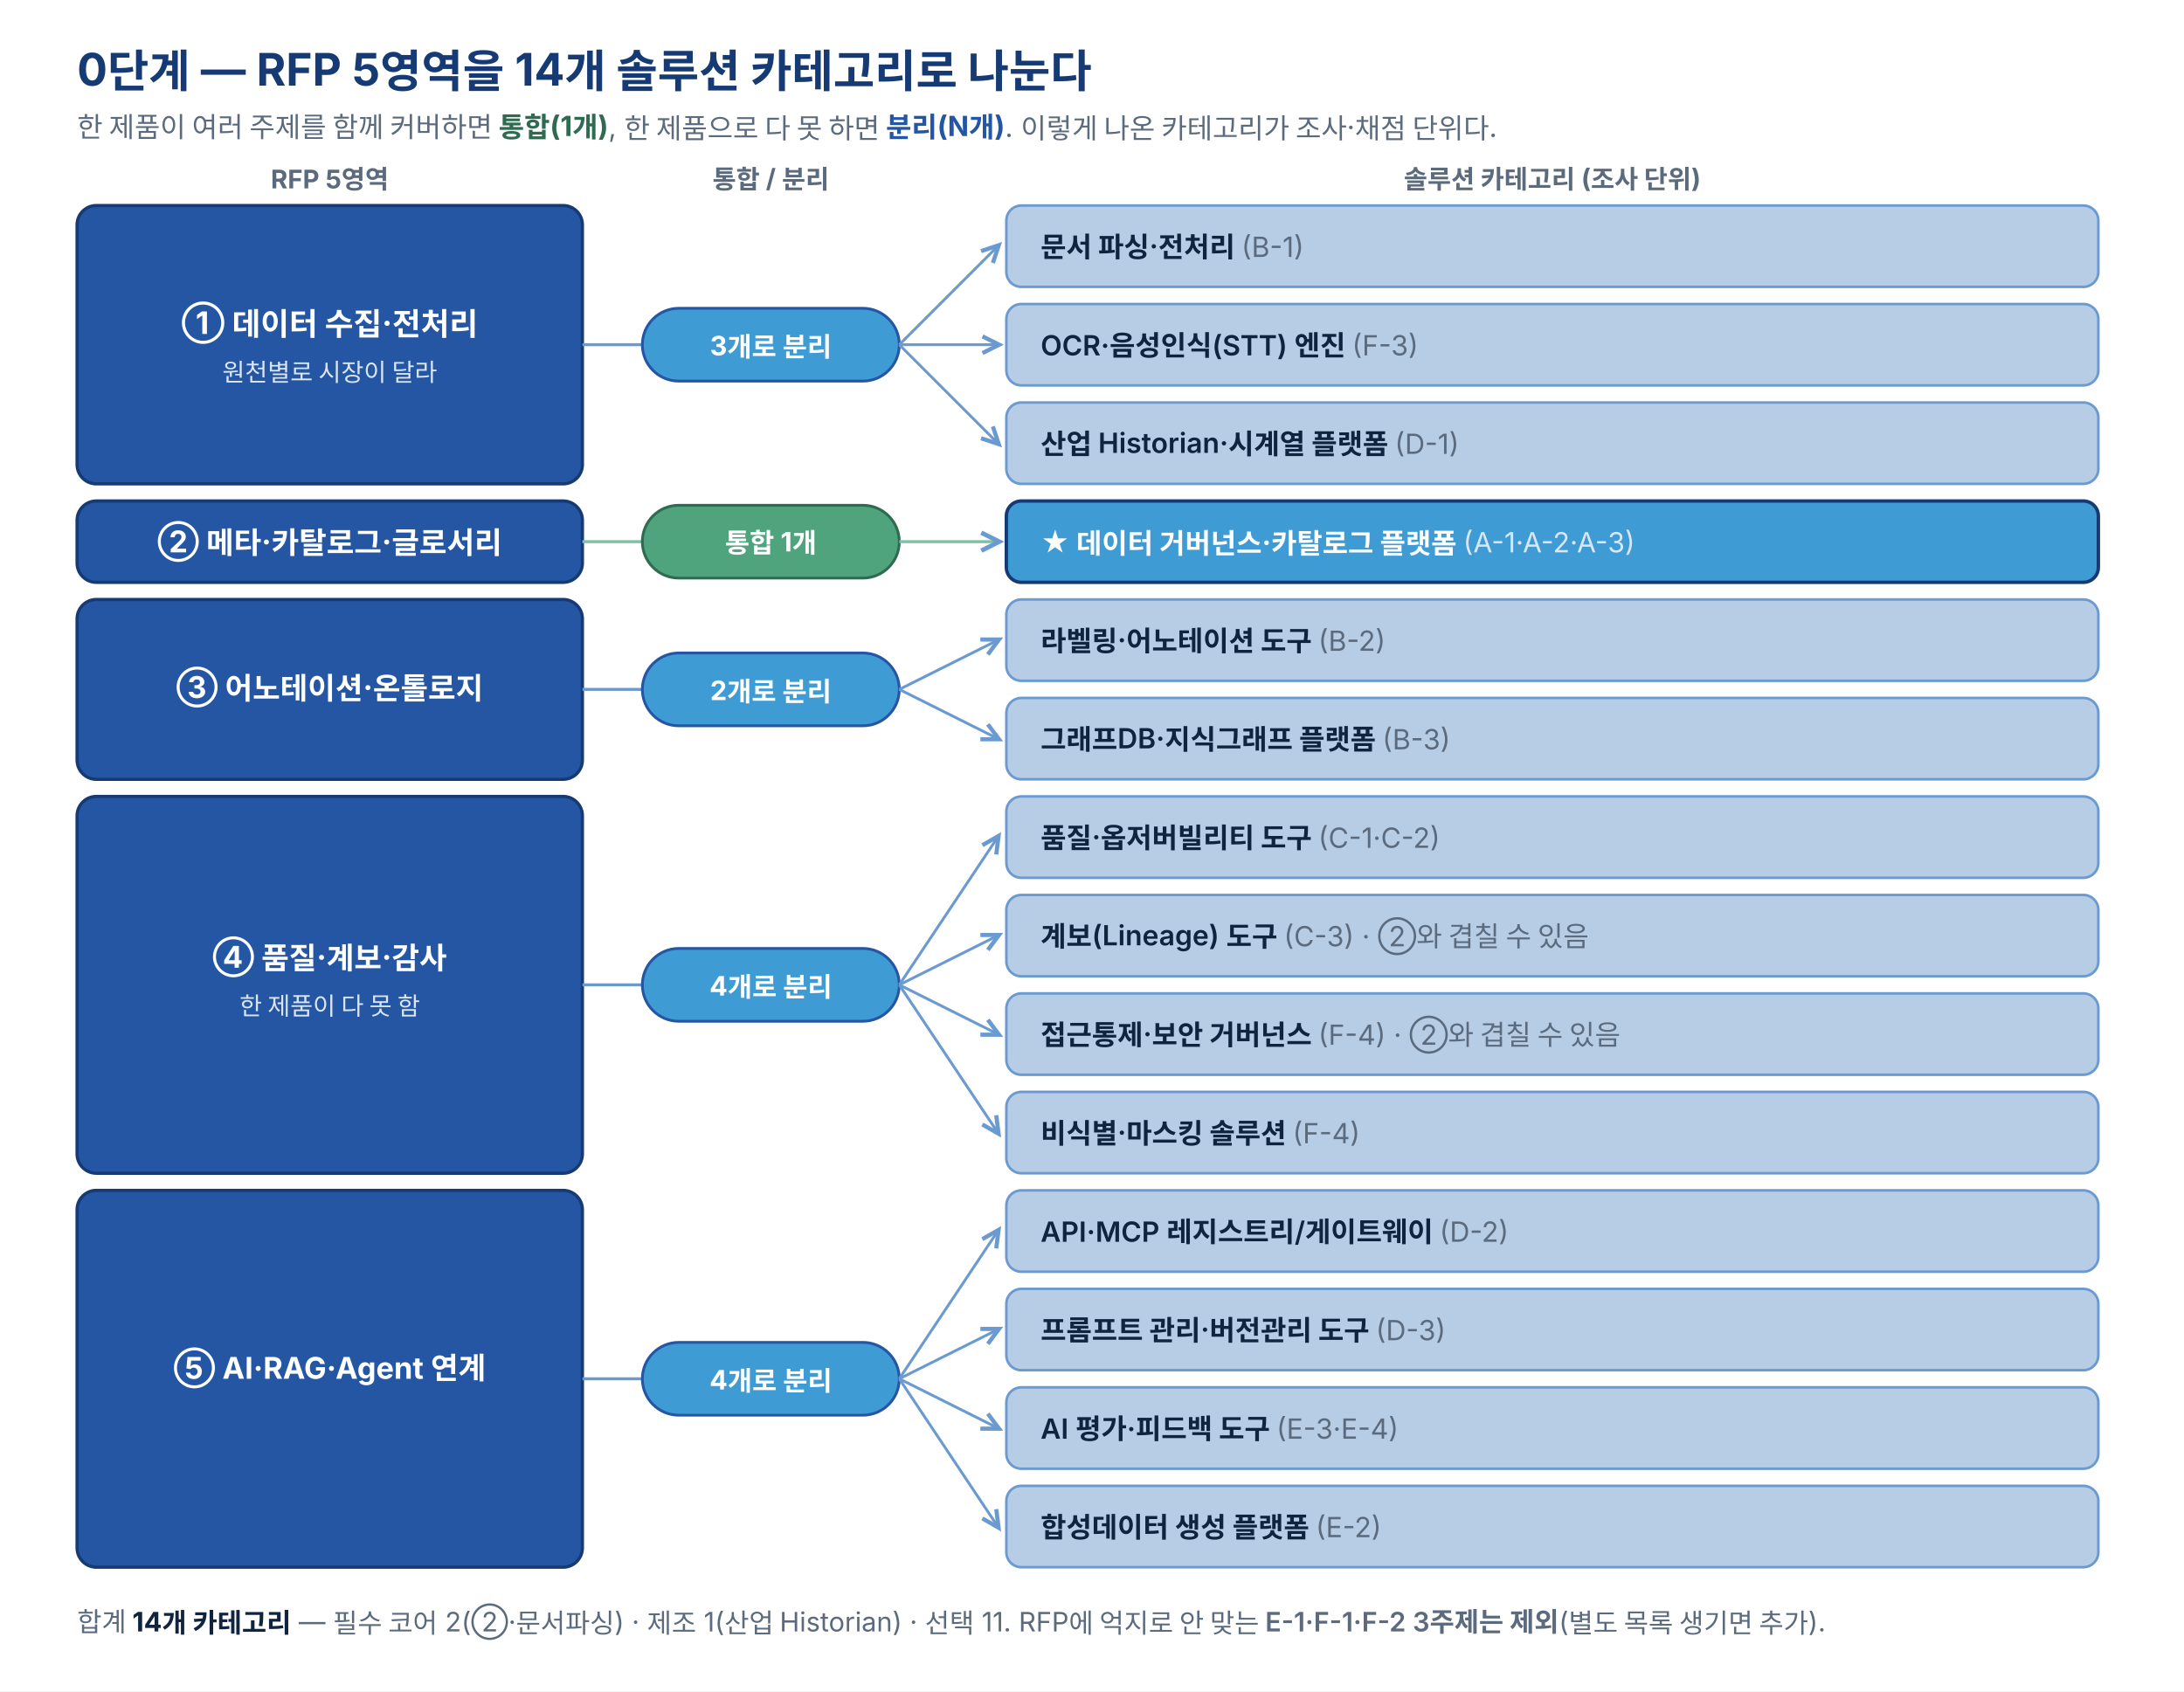
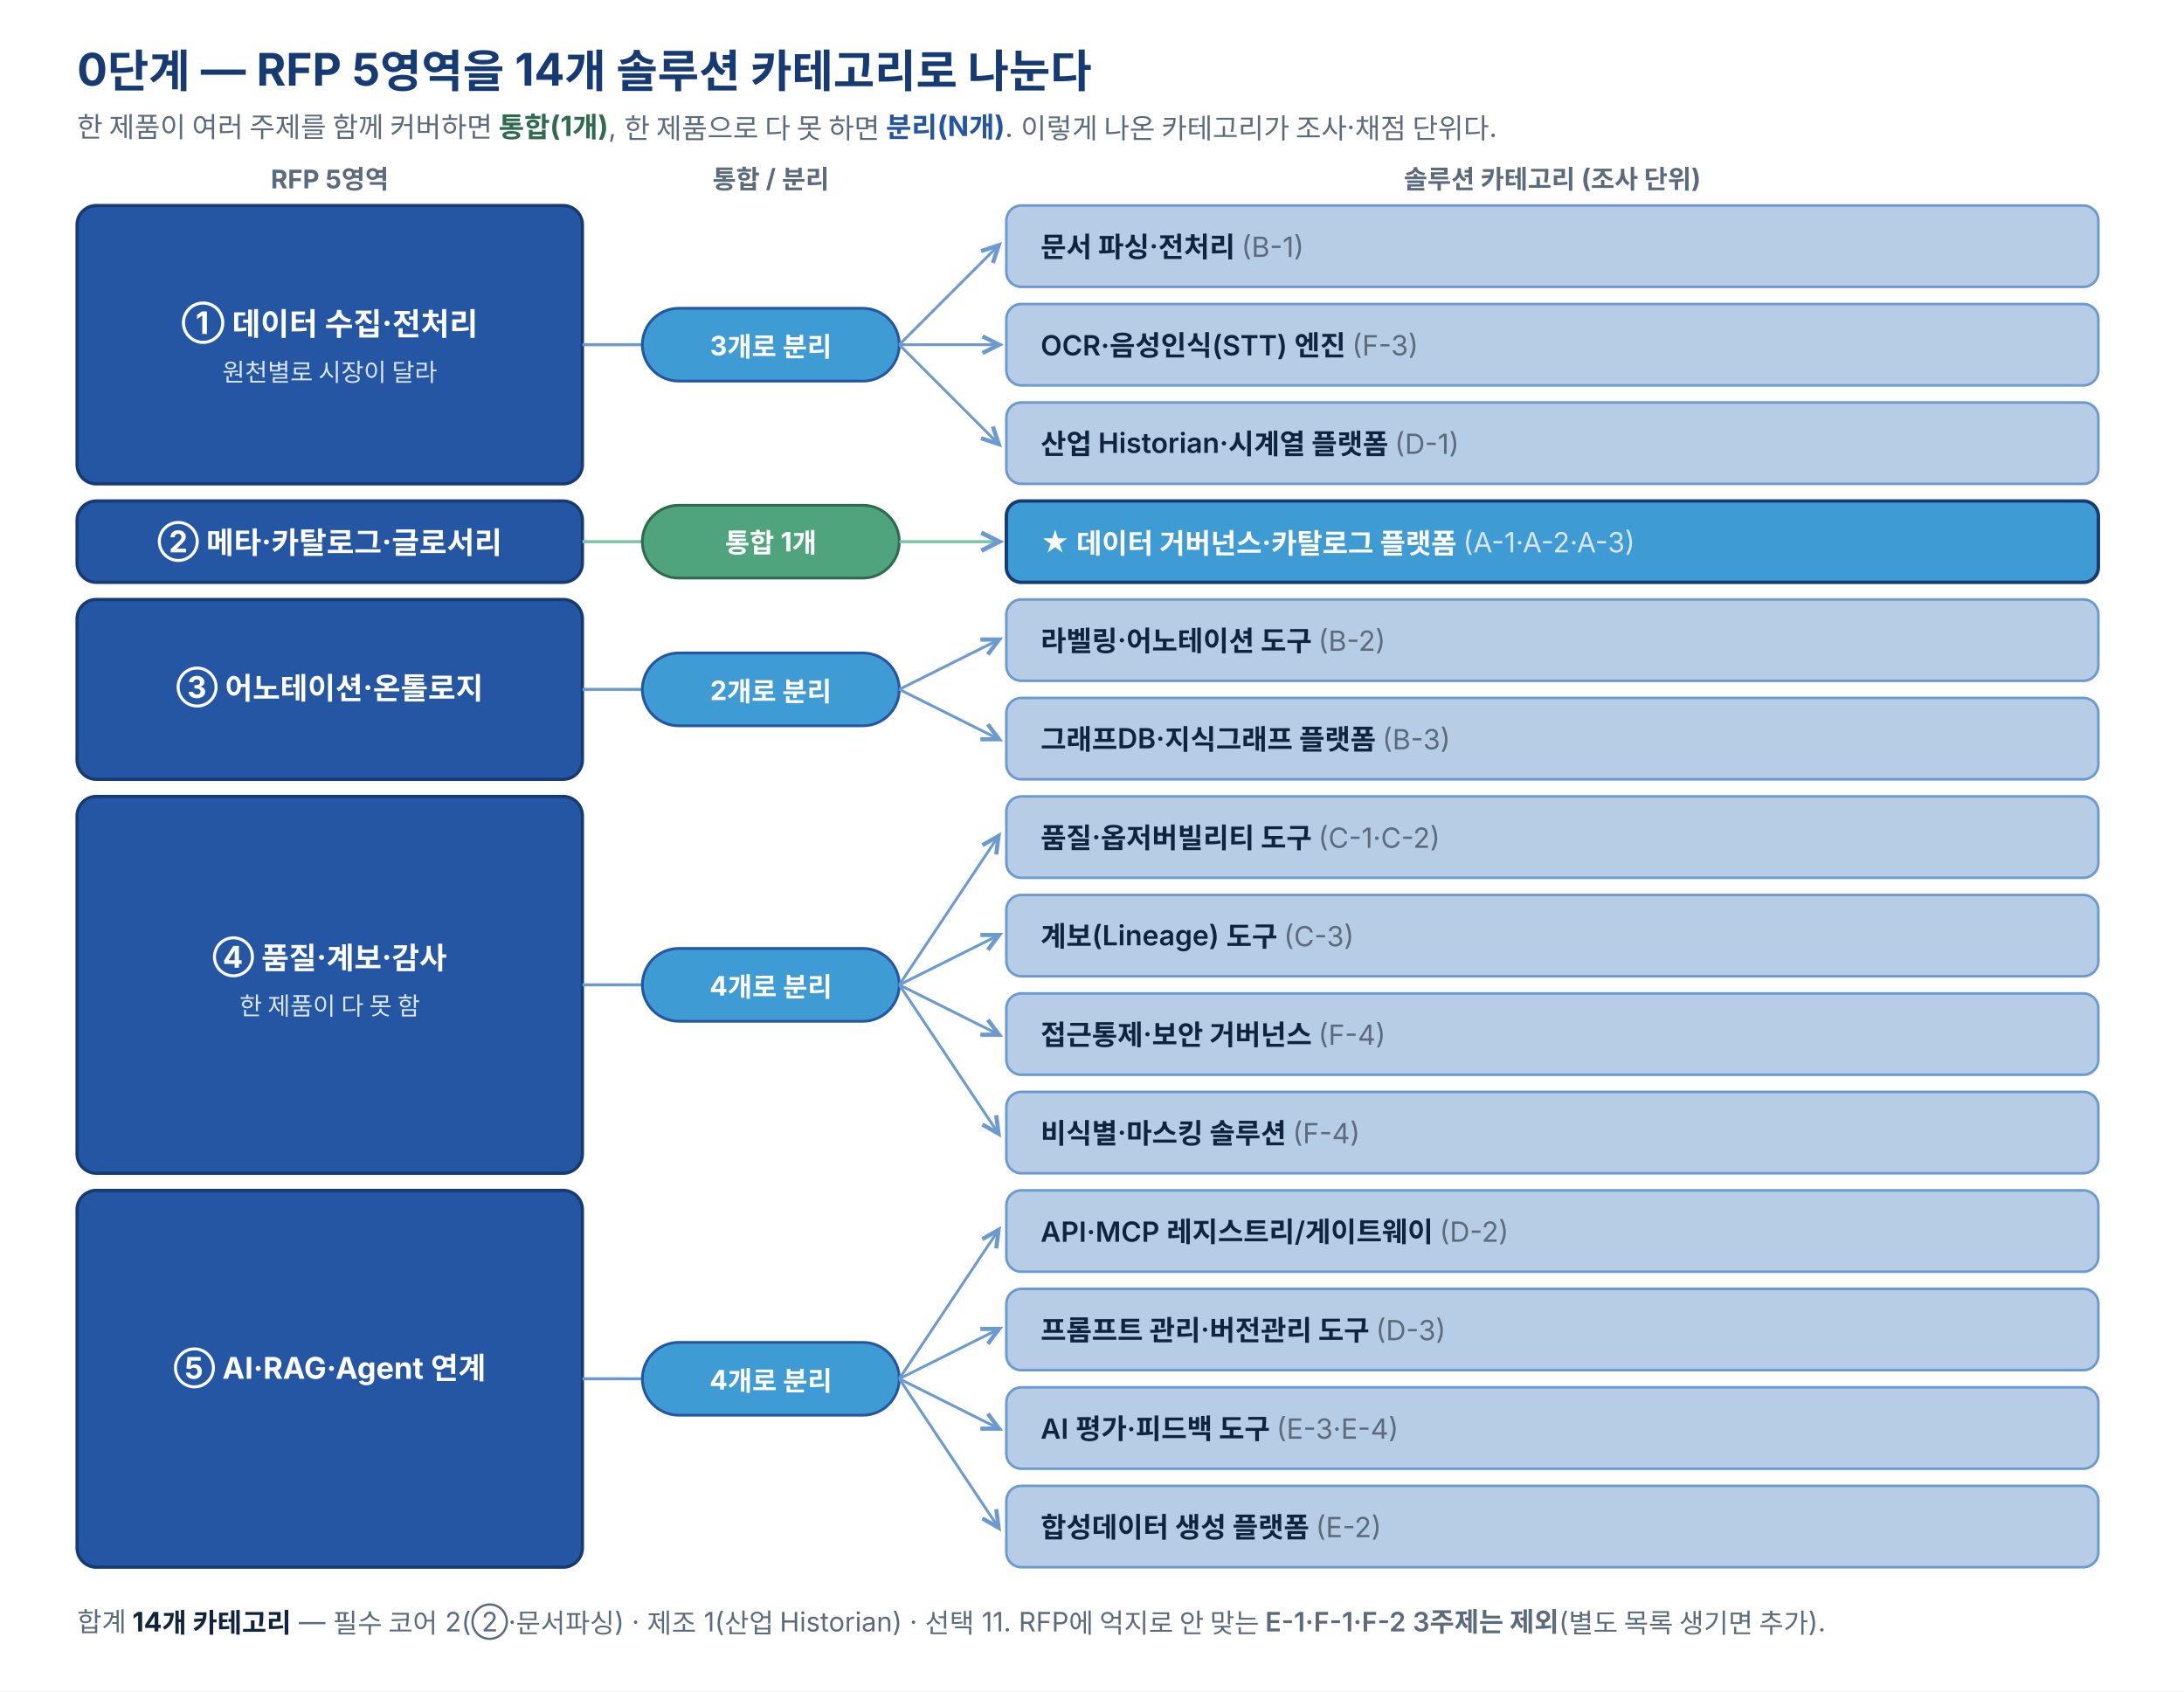
<svg xmlns="http://www.w3.org/2000/svg" viewBox="0 0 1020 790" font-family="-apple-system,'Malgun Gothic','Apple SD Gothic Neo',sans-serif" fill="#10243f">
  <rect width="1020" height="790" fill="#ffffff" />
  <defs>
    <marker id="arrS" markerWidth="9" markerHeight="9" refX="6.5" refY="4" orient="auto">
      <path d="M1,1 L7,4 L1,7" fill="none" stroke="#6B9AD1" stroke-width="1.5" />
    </marker>
  </defs>
  <text x="36" y="40" font-size="21" font-weight="700" fill="#163a73">0단계 — RFP 5영역을 14개 솔루션 카테고리로 나눈다</text>
  <text x="36" y="64" font-size="13" fill="#5b6b7d">한 제품이 여러 주제를 함께 커버하면 <tspan font-weight="700" fill="#2f6b50">통합(1개)</tspan>, 한 제품으로 다 못 하면 <tspan font-weight="700" fill="#2456A4">분리(N개)</tspan>. 이렇게 나온 카테고리가 조사·채점 단위다.</text>
  <text x="154" y="88" font-size="12" font-weight="700" fill="#5b6b7d" text-anchor="middle">RFP 5영역</text>
  <text x="360" y="88" font-size="12" font-weight="700" fill="#5b6b7d" text-anchor="middle">통합 / 분리</text>
  <text x="725" y="88" font-size="12" font-weight="700" fill="#5b6b7d" text-anchor="middle">솔루션 카테고리 (조사 단위)</text>
  <rect x="36" y="96" width="236" height="130" rx="9" fill="#2456A4" stroke="#163a73" stroke-width="1.5" />
  <text x="154" y="156" font-size="14.5" font-weight="700" fill="#ffffff" text-anchor="middle">① 데이터 수집·전처리</text>
  <text x="154" y="178" font-size="11.5" fill="#dbe6f5" text-anchor="middle">원천별로 시장이 달라</text>
  <line x1="272" y1="161" x2="300" y2="161" stroke="#6B9AD1" stroke-width="1.4" />
  <rect x="300" y="144" width="120" height="34" rx="17" fill="#3F9BD4" stroke="#2456A4" stroke-width="1.3" />
  <text x="360" y="166" font-size="12.5" font-weight="700" fill="#ffffff" text-anchor="middle">3개로 분리</text>
  <line x1="420" y1="161" x2="466" y2="115" stroke="#6B9AD1" stroke-width="1.3" marker-end="url(#arrS)" />
  <line x1="420" y1="161" x2="466" y2="161" stroke="#6B9AD1" stroke-width="1.3" marker-end="url(#arrS)" />
  <line x1="420" y1="161" x2="466" y2="207" stroke="#6B9AD1" stroke-width="1.3" marker-end="url(#arrS)" />
  <rect x="470" y="96" width="510" height="38" rx="7" fill="#B7CDE6" stroke="#6B9AD1" stroke-width="1.2" />
  <text x="486" y="120" font-size="13" font-weight="600">문서 파싱·전처리 <tspan fill="#5b6b7d" font-weight="400">(B-1)</tspan>
  </text>
  <rect x="470" y="142" width="510" height="38" rx="7" fill="#B7CDE6" stroke="#6B9AD1" stroke-width="1.2" />
  <text x="486" y="166" font-size="13" font-weight="600">OCR·음성인식(STT) 엔진 <tspan fill="#5b6b7d" font-weight="400">(F-3)</tspan>
  </text>
  <rect x="470" y="188" width="510" height="38" rx="7" fill="#B7CDE6" stroke="#6B9AD1" stroke-width="1.2" />
  <text x="486" y="212" font-size="13" font-weight="600">산업 Historian·시계열 플랫폼 <tspan fill="#5b6b7d" font-weight="400">(D-1)</tspan>
  </text>
  <rect x="36" y="234" width="236" height="38" rx="9" fill="#2456A4" stroke="#163a73" stroke-width="1.5" />
  <text x="154" y="258" font-size="14" font-weight="700" fill="#ffffff" text-anchor="middle">② 메타·카탈로그·글로서리</text>
  <line x1="272" y1="253" x2="300" y2="253" stroke="#7CC2A7" stroke-width="1.4" />
  <rect x="300" y="236" width="120" height="34" rx="17" fill="#4FA47D" stroke="#2f6b50" stroke-width="1.3" />
  <text x="360" y="258" font-size="12.5" font-weight="700" fill="#ffffff" text-anchor="middle">통합 1개</text>
  <line x1="420" y1="253" x2="466" y2="253" stroke="#7CC2A7" stroke-width="1.4" marker-end="url(#arrS)" />
  <rect x="470" y="234" width="510" height="38" rx="7" fill="#3F9BD4" stroke="#163a73" stroke-width="1.6" />
  <text x="486" y="258" font-size="13" font-weight="700" fill="#ffffff">★ 데이터 거버넌스·카탈로그 플랫폼 <tspan fill="#dbe6f5" font-weight="400">(A-1·A-2·A-3)</tspan>
  </text>
  <rect x="36" y="280" width="236" height="84" rx="9" fill="#2456A4" stroke="#163a73" stroke-width="1.5" />
  <text x="154" y="326" font-size="14" font-weight="700" fill="#ffffff" text-anchor="middle">③ 어노테이션·온톨로지</text>
  <line x1="272" y1="322" x2="300" y2="322" stroke="#6B9AD1" stroke-width="1.4" />
  <rect x="300" y="305" width="120" height="34" rx="17" fill="#3F9BD4" stroke="#2456A4" stroke-width="1.3" />
  <text x="360" y="327" font-size="12.5" font-weight="700" fill="#ffffff" text-anchor="middle">2개로 분리</text>
  <line x1="420" y1="322" x2="466" y2="299" stroke="#6B9AD1" stroke-width="1.3" marker-end="url(#arrS)" />
  <line x1="420" y1="322" x2="466" y2="345" stroke="#6B9AD1" stroke-width="1.3" marker-end="url(#arrS)" />
  <rect x="470" y="280" width="510" height="38" rx="7" fill="#B7CDE6" stroke="#6B9AD1" stroke-width="1.2" />
  <text x="486" y="304" font-size="13" font-weight="600">라벨링·어노테이션 도구 <tspan fill="#5b6b7d" font-weight="400">(B-2)</tspan>
  </text>
  <rect x="470" y="326" width="510" height="38" rx="7" fill="#B7CDE6" stroke="#6B9AD1" stroke-width="1.2" />
  <text x="486" y="350" font-size="13" font-weight="600">그래프DB·지식그래프 플랫폼 <tspan fill="#5b6b7d" font-weight="400">(B-3)</tspan>
  </text>
  <rect x="36" y="372" width="236" height="176" rx="9" fill="#2456A4" stroke="#163a73" stroke-width="1.5" />
  <text x="154" y="452" font-size="14" font-weight="700" fill="#ffffff" text-anchor="middle">④ 품질·계보·감사</text>
  <text x="154" y="474" font-size="11.5" fill="#dbe6f5" text-anchor="middle">한 제품이 다 못 함</text>
  <line x1="272" y1="460" x2="300" y2="460" stroke="#6B9AD1" stroke-width="1.4" />
  <rect x="300" y="443" width="120" height="34" rx="17" fill="#3F9BD4" stroke="#2456A4" stroke-width="1.3" />
  <text x="360" y="465" font-size="12.5" font-weight="700" fill="#ffffff" text-anchor="middle">4개로 분리</text>
  <line x1="420" y1="460" x2="466" y2="391" stroke="#6B9AD1" stroke-width="1.3" marker-end="url(#arrS)" />
  <line x1="420" y1="460" x2="466" y2="437" stroke="#6B9AD1" stroke-width="1.3" marker-end="url(#arrS)" />
  <line x1="420" y1="460" x2="466" y2="483" stroke="#6B9AD1" stroke-width="1.3" marker-end="url(#arrS)" />
  <line x1="420" y1="460" x2="466" y2="529" stroke="#6B9AD1" stroke-width="1.3" marker-end="url(#arrS)" />
  <rect x="470" y="372" width="510" height="38" rx="7" fill="#B7CDE6" stroke="#6B9AD1" stroke-width="1.2" />
  <text x="486" y="396" font-size="13" font-weight="600">품질·옵저버빌리티 도구 <tspan fill="#5b6b7d" font-weight="400">(C-1·C-2)</tspan>
  </text>
  <rect x="470" y="418" width="510" height="38" rx="7" fill="#B7CDE6" stroke="#6B9AD1" stroke-width="1.2" />
-   <text x="486" y="442" font-size="13" font-weight="600">계보(Lineage) 도구 <tspan fill="#5b6b7d" font-weight="400">(C-3) · ②와 겹칠 수 있음</tspan>
+   <text x="486" y="442" font-size="13" font-weight="600">계보(Lineage) 도구 <tspan fill="#5b6b7d" font-weight="400">(C-3)</tspan>
  </text>
  <rect x="470" y="464" width="510" height="38" rx="7" fill="#B7CDE6" stroke="#6B9AD1" stroke-width="1.2" />
-   <text x="486" y="488" font-size="13" font-weight="600">접근통제·보안 거버넌스 <tspan fill="#5b6b7d" font-weight="400">(F-4) · ②와 겹칠 수 있음</tspan>
+   <text x="486" y="488" font-size="13" font-weight="600">접근통제·보안 거버넌스 <tspan fill="#5b6b7d" font-weight="400">(F-4)</tspan>
  </text>
  <rect x="470" y="510" width="510" height="38" rx="7" fill="#B7CDE6" stroke="#6B9AD1" stroke-width="1.2" />
  <text x="486" y="534" font-size="13" font-weight="600">비식별·마스킹 솔루션 <tspan fill="#5b6b7d" font-weight="400">(F-4)</tspan>
  </text>
  <rect x="36" y="556" width="236" height="176" rx="9" fill="#2456A4" stroke="#163a73" stroke-width="1.5" />
  <text x="154" y="644" font-size="14" font-weight="700" fill="#ffffff" text-anchor="middle">⑤ AI·RAG·Agent 연계</text>
  <line x1="272" y1="644" x2="300" y2="644" stroke="#6B9AD1" stroke-width="1.4" />
  <rect x="300" y="627" width="120" height="34" rx="17" fill="#3F9BD4" stroke="#2456A4" stroke-width="1.3" />
  <text x="360" y="649" font-size="12.5" font-weight="700" fill="#ffffff" text-anchor="middle">4개로 분리</text>
  <line x1="420" y1="644" x2="466" y2="575" stroke="#6B9AD1" stroke-width="1.3" marker-end="url(#arrS)" />
  <line x1="420" y1="644" x2="466" y2="621" stroke="#6B9AD1" stroke-width="1.3" marker-end="url(#arrS)" />
  <line x1="420" y1="644" x2="466" y2="667" stroke="#6B9AD1" stroke-width="1.3" marker-end="url(#arrS)" />
  <line x1="420" y1="644" x2="466" y2="713" stroke="#6B9AD1" stroke-width="1.3" marker-end="url(#arrS)" />
  <rect x="470" y="556" width="510" height="38" rx="7" fill="#B7CDE6" stroke="#6B9AD1" stroke-width="1.2" />
  <text x="486" y="580" font-size="13" font-weight="600">API·MCP 레지스트리/게이트웨이 <tspan fill="#5b6b7d" font-weight="400">(D-2)</tspan>
  </text>
  <rect x="470" y="602" width="510" height="38" rx="7" fill="#B7CDE6" stroke="#6B9AD1" stroke-width="1.2" />
  <text x="486" y="626" font-size="13" font-weight="600">프롬프트 관리·버전관리 도구 <tspan fill="#5b6b7d" font-weight="400">(D-3)</tspan>
  </text>
  <rect x="470" y="648" width="510" height="38" rx="7" fill="#B7CDE6" stroke="#6B9AD1" stroke-width="1.2" />
  <text x="486" y="672" font-size="13" font-weight="600">AI 평가·피드백 도구 <tspan fill="#5b6b7d" font-weight="400">(E-3·E-4)</tspan>
  </text>
  <rect x="470" y="694" width="510" height="38" rx="7" fill="#B7CDE6" stroke="#6B9AD1" stroke-width="1.2" />
  <text x="486" y="718" font-size="13" font-weight="600">합성데이터 생성 플랫폼 <tspan fill="#5b6b7d" font-weight="400">(E-2)</tspan>
  </text>
  <text x="36" y="762" font-size="12.5" fill="#5b6b7d">합계 <tspan font-weight="700" fill="#10243f">14개 카테고리</tspan> — 필수 코어 2(②·문서파싱) · 제조 1(산업 Historian) · 선택 11.  RFP에 억지로 안 맞는 <tspan font-weight="600">E-1·F-1·F-2 3주제는 제외</tspan>(별도 목록 생기면 추가).</text>
</svg>
